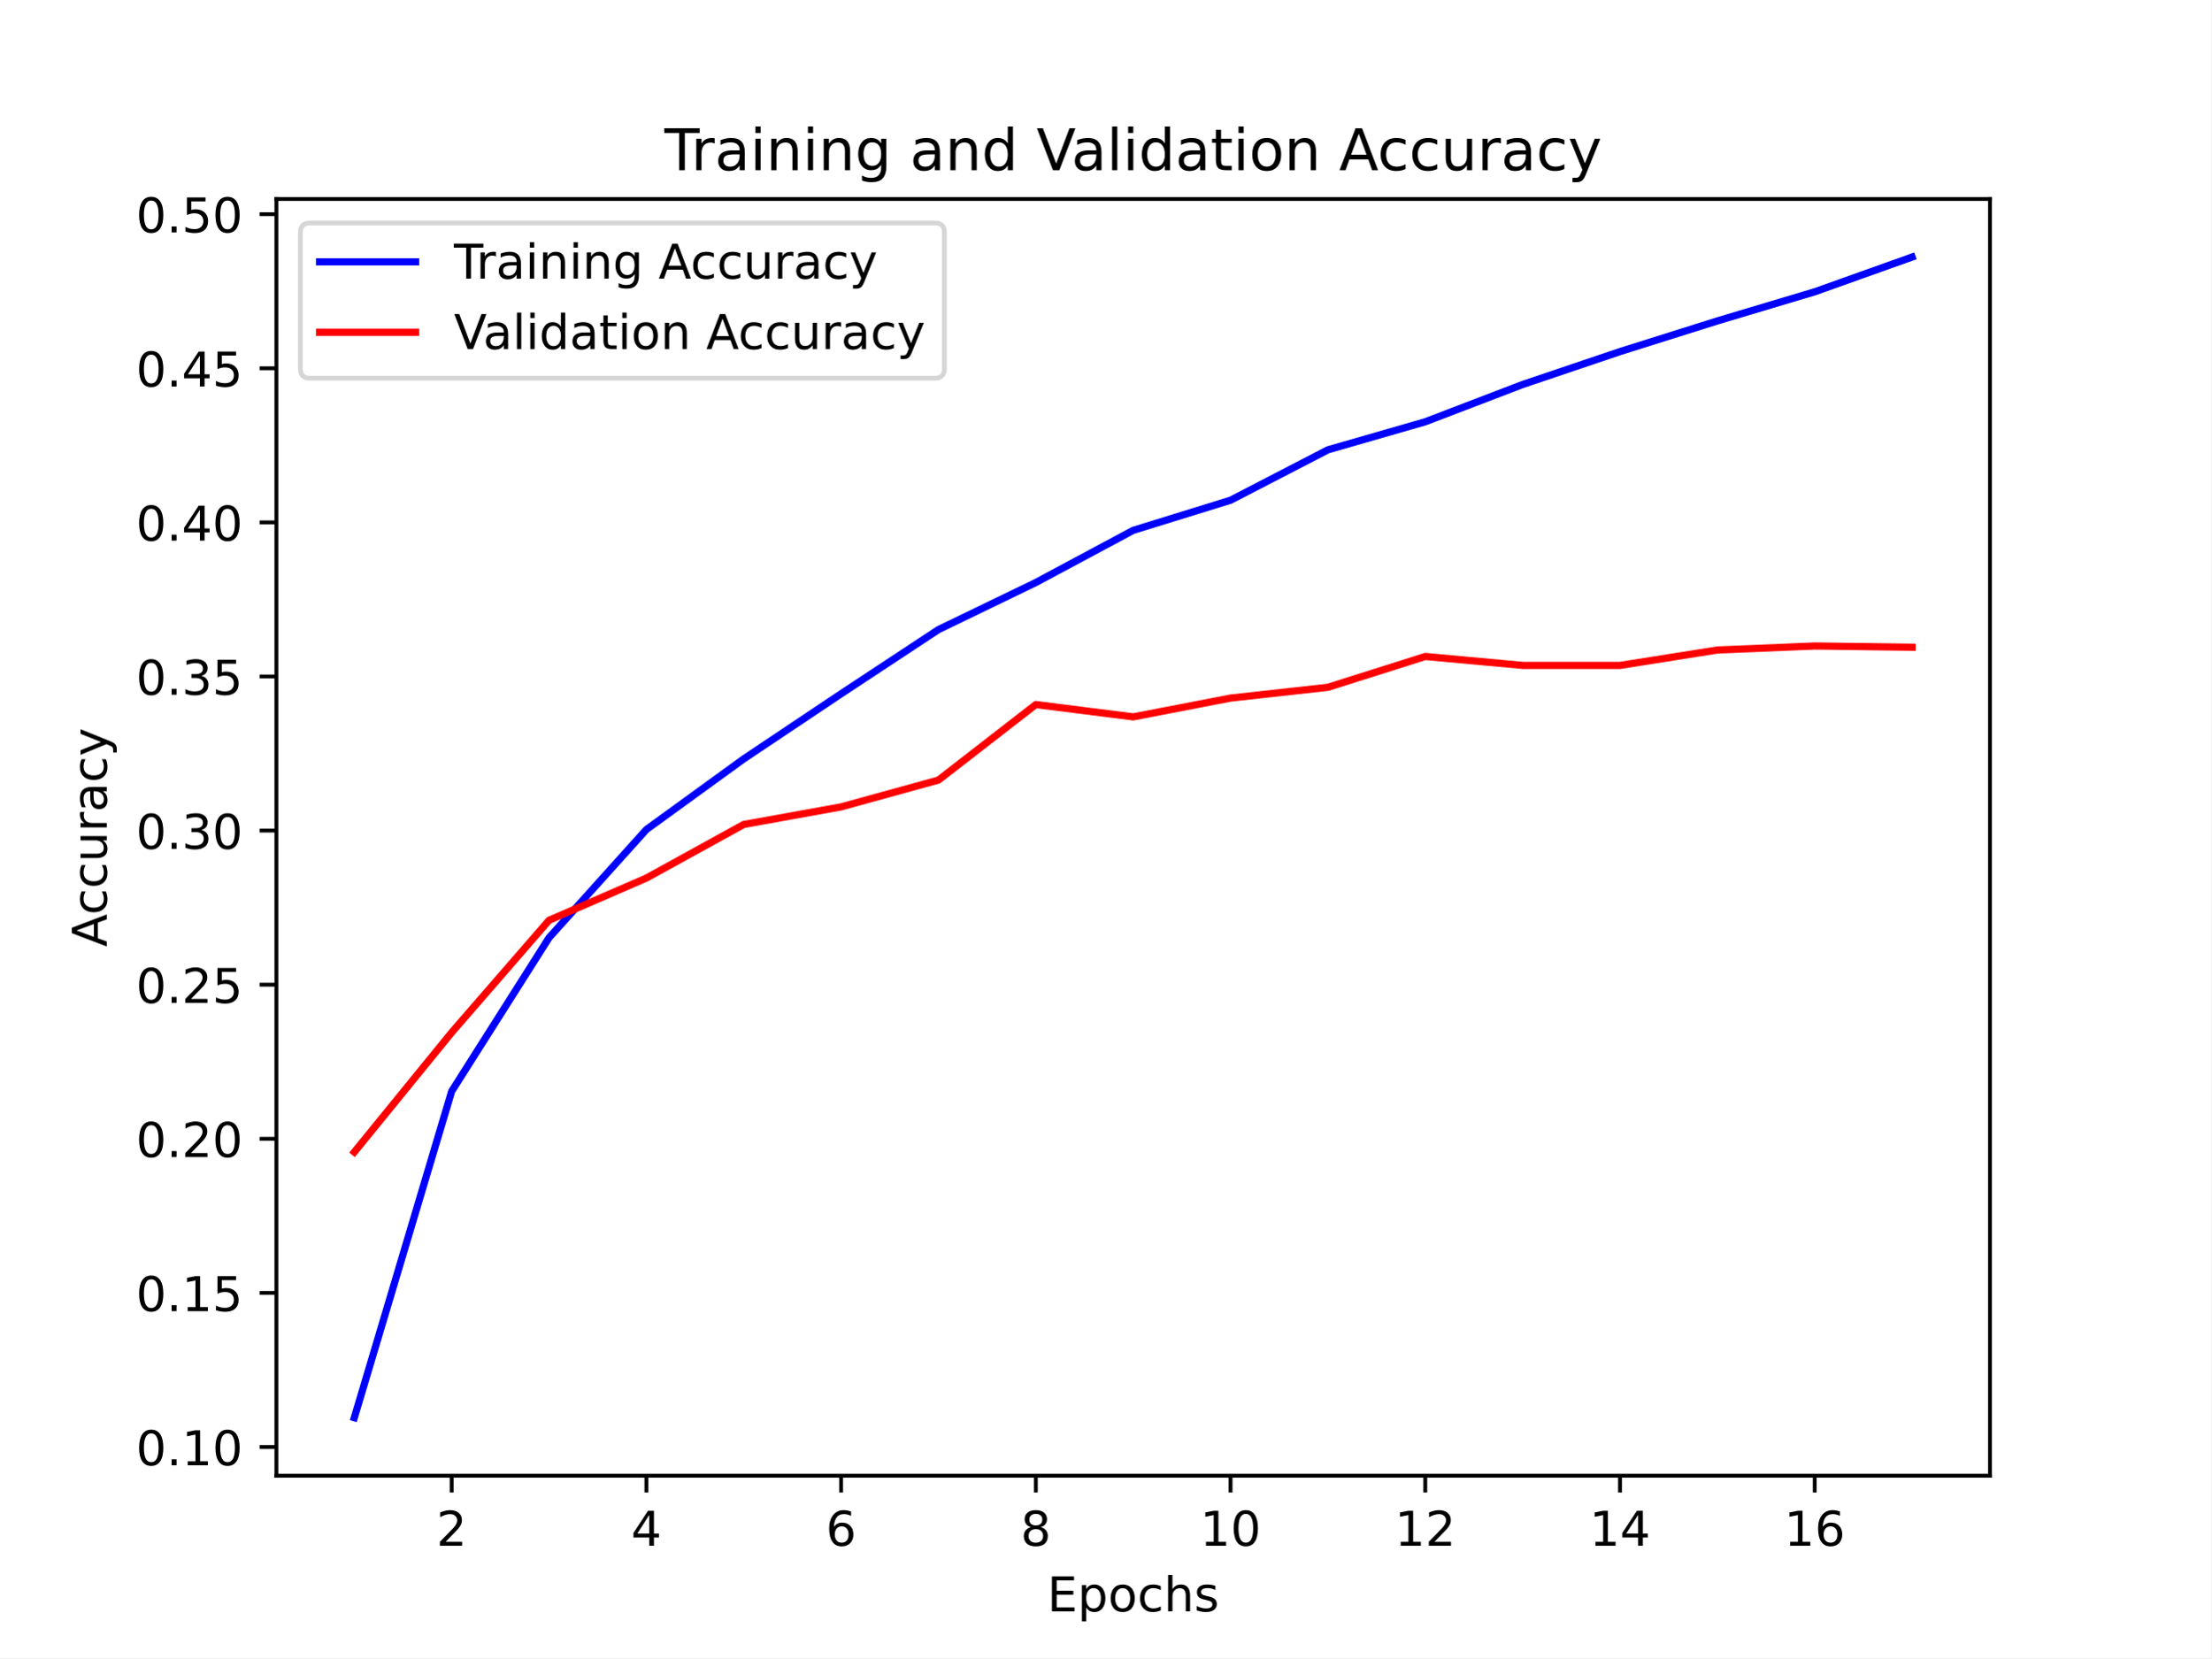
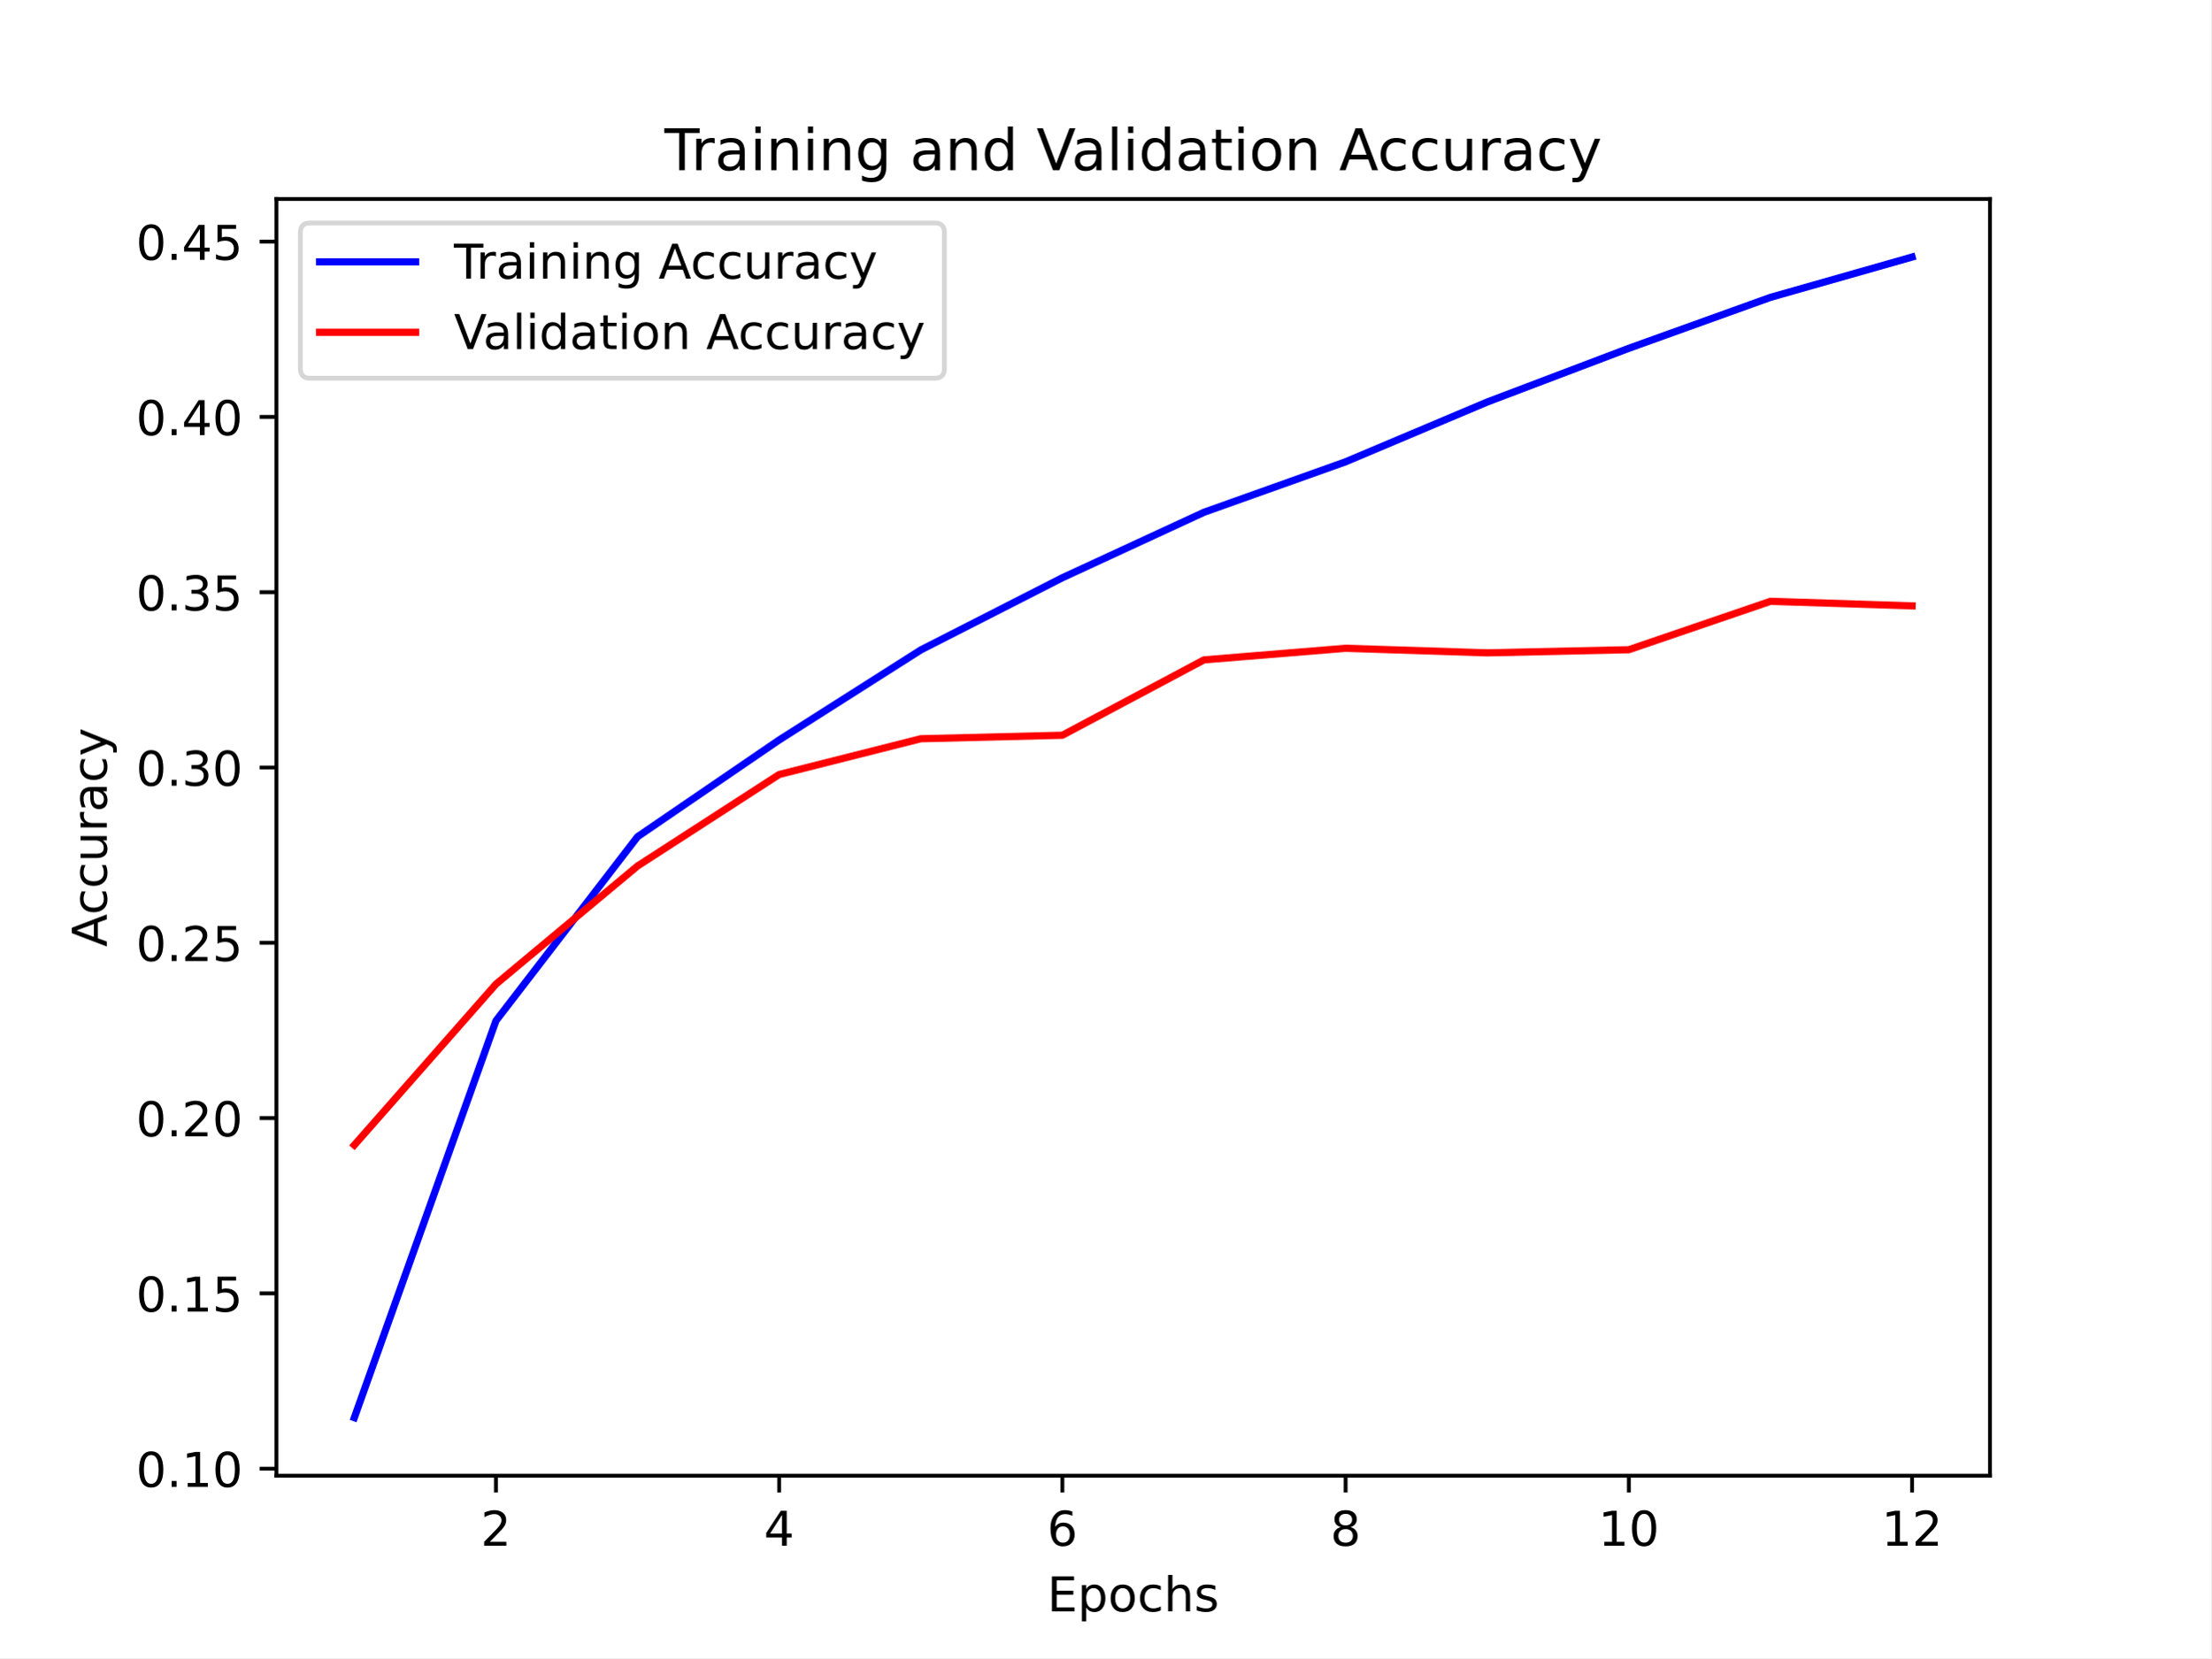
<svg xmlns="http://www.w3.org/2000/svg" xmlns:xlink="http://www.w3.org/1999/xlink" width="460.8pt" height="345.6pt" viewBox="0 0 460.8 345.6" version="1.1">
  <defs>
    <style type="text/css">*{stroke-linejoin: round; stroke-linecap: butt}</style>
  </defs>
  <g id="figure_1">
    <g id="patch_1">
      <path d="M 0 345.6  L 460.8 345.6  L 460.8 0  L 0 0  z " style="fill: #ffffff" />
    </g>
    <g id="axes_1">
      <g id="patch_2">
        <path d="M 57.6 307.584  L 414.72 307.584  L 414.72 41.472  L 57.6 41.472  z " style="fill: #ffffff" />
      </g>
      <g id="matplotlib.axis_1">
        <g id="xtick_1">
          <g id="line2d_1">
            <defs>
-               <path id="mf70def5dac" d="M 0 0  L 0 3.5  " style="stroke: #000000; stroke-width: 0.8" />
+               <path id="m47e05b6738" d="M 0 0  L 0 3.5  " style="stroke: #000000; stroke-width: 0.8" />
            </defs>
            <g>
-               <use xlink:href="#mf70def5dac" x="94.124" y="307.584" style="stroke: #000000; stroke-width: 0.8" />
+               <use xlink:href="#m47e05b6738" x="103.347" y="307.584" style="stroke: #000000; stroke-width: 0.8" />
            </g>
          </g>
          <g id="text_1">
-             <g transform="translate(90.94239 322.1824) scale(0.1 -0.1)">
+             <g transform="translate(100.1655 322.1824) scale(0.1 -0.1)">
              <defs>
                <path id="DejaVuSans-32" d="M 1228 531  L 3431 531  L 3431 0  L 469 0  L 469 531  Q 828 903 1448 1529  Q 2069 2156 2228 2338  Q 2531 2678 2651 2914  Q 2772 3150 2772 3378  Q 2772 3750 2511 3984  Q 2250 4219 1831 4219  Q 1534 4219 1204 4116  Q 875 4013 500 3803  L 500 4441  Q 881 4594 1212 4672  Q 1544 4750 1819 4750  Q 2544 4750 2975 4387  Q 3406 4025 3406 3419  Q 3406 3131 3298 2873  Q 3191 2616 2906 2266  Q 2828 2175 2409 1742  Q 1991 1309 1228 531  z " transform="scale(0.015625)" />
              </defs>
              <use xlink:href="#DejaVuSans-32" />
            </g>
          </g>
        </g>
        <g id="xtick_2">
          <g id="line2d_2">
            <g>
-               <use xlink:href="#mf70def5dac" x="134.705" y="307.584" style="stroke: #000000; stroke-width: 0.8" />
+               <use xlink:href="#m47e05b6738" x="162.375" y="307.584" style="stroke: #000000; stroke-width: 0.8" />
            </g>
          </g>
          <g id="text_2">
-             <g transform="translate(131.5242 322.1824) scale(0.1 -0.1)">
+             <g transform="translate(159.1936 322.1824) scale(0.1 -0.1)">
              <defs>
                <path id="DejaVuSans-34" d="M 2419 4116  L 825 1625  L 2419 1625  L 2419 4116  z M 2253 4666  L 3047 4666  L 3047 1625  L 3713 1625  L 3713 1100  L 3047 1100  L 3047 0  L 2419 0  L 2419 1100  L 313 1100  L 313 1709  L 2253 4666  z " transform="scale(0.015625)" />
              </defs>
              <use xlink:href="#DejaVuSans-34" />
            </g>
          </g>
        </g>
        <g id="xtick_3">
          <g id="line2d_3">
            <g>
-               <use xlink:href="#mf70def5dac" x="175.287" y="307.584" style="stroke: #000000; stroke-width: 0.8" />
+               <use xlink:href="#m47e05b6738" x="221.403" y="307.584" style="stroke: #000000; stroke-width: 0.8" />
            </g>
          </g>
          <g id="text_3">
-             <g transform="translate(172.106 322.1824) scale(0.1 -0.1)">
+             <g transform="translate(218.2217 322.1824) scale(0.1 -0.1)">
              <defs>
                <path id="DejaVuSans-36" d="M 2113 2584  Q 1688 2584 1439 2293  Q 1191 2003 1191 1497  Q 1191 994 1439 701  Q 1688 409 2113 409  Q 2538 409 2786 701  Q 3034 994 3034 1497  Q 3034 2003 2786 2293  Q 2538 2584 2113 2584  z M 3366 4563  L 3366 3988  Q 3128 4100 2886 4159  Q 2644 4219 2406 4219  Q 1781 4219 1451 3797  Q 1122 3375 1075 2522  Q 1259 2794 1537 2939  Q 1816 3084 2150 3084  Q 2853 3084 3261 2657  Q 3669 2231 3669 1497  Q 3669 778 3244 343  Q 2819 -91 2113 -91  Q 1303 -91 875 529  Q 447 1150 447 2328  Q 447 3434 972 4092  Q 1497 4750 2381 4750  Q 2619 4750 2861 4703  Q 3103 4656 3366 4563  z " transform="scale(0.015625)" />
              </defs>
              <use xlink:href="#DejaVuSans-36" />
            </g>
          </g>
        </g>
        <g id="xtick_4">
          <g id="line2d_4">
            <g>
-               <use xlink:href="#mf70def5dac" x="215.869" y="307.584" style="stroke: #000000; stroke-width: 0.8" />
+               <use xlink:href="#m47e05b6738" x="280.431" y="307.584" style="stroke: #000000; stroke-width: 0.8" />
            </g>
          </g>
          <g id="text_4">
-             <g transform="translate(212.6878 322.1824) scale(0.1 -0.1)">
+             <g transform="translate(277.2498 322.1824) scale(0.1 -0.1)">
              <defs>
                <path id="DejaVuSans-38" d="M 2034 2216  Q 1584 2216 1326 1975  Q 1069 1734 1069 1313  Q 1069 891 1326 650  Q 1584 409 2034 409  Q 2484 409 2743 651  Q 3003 894 3003 1313  Q 3003 1734 2745 1975  Q 2488 2216 2034 2216  z M 1403 2484  Q 997 2584 770 2862  Q 544 3141 544 3541  Q 544 4100 942 4425  Q 1341 4750 2034 4750  Q 2731 4750 3128 4425  Q 3525 4100 3525 3541  Q 3525 3141 3298 2862  Q 3072 2584 2669 2484  Q 3125 2378 3379 2068  Q 3634 1759 3634 1313  Q 3634 634 3220 271  Q 2806 -91 2034 -91  Q 1263 -91 848 271  Q 434 634 434 1313  Q 434 1759 690 2068  Q 947 2378 1403 2484  z M 1172 3481  Q 1172 3119 1398 2916  Q 1625 2713 2034 2713  Q 2441 2713 2670 2916  Q 2900 3119 2900 3481  Q 2900 3844 2670 4047  Q 2441 4250 2034 4250  Q 1625 4250 1398 4047  Q 1172 3844 1172 3481  z " transform="scale(0.015625)" />
              </defs>
              <use xlink:href="#DejaVuSans-38" />
            </g>
          </g>
        </g>
        <g id="xtick_5">
          <g id="line2d_5">
            <g>
-               <use xlink:href="#mf70def5dac" x="256.451" y="307.584" style="stroke: #000000; stroke-width: 0.8" />
+               <use xlink:href="#m47e05b6738" x="339.459" y="307.584" style="stroke: #000000; stroke-width: 0.8" />
            </g>
          </g>
          <g id="text_5">
-             <g transform="translate(250.0884 322.1824) scale(0.1 -0.1)">
+             <g transform="translate(333.0967 322.1824) scale(0.1 -0.1)">
              <defs>
                <path id="DejaVuSans-31" d="M 794 531  L 1825 531  L 1825 4091  L 703 3866  L 703 4441  L 1819 4666  L 2450 4666  L 2450 531  L 3481 531  L 3481 0  L 794 0  L 794 531  z " transform="scale(0.015625)" />
                <path id="DejaVuSans-30" d="M 2034 4250  Q 1547 4250 1301 3770  Q 1056 3291 1056 2328  Q 1056 1369 1301 889  Q 1547 409 2034 409  Q 2525 409 2770 889  Q 3016 1369 3016 2328  Q 3016 3291 2770 3770  Q 2525 4250 2034 4250  z M 2034 4750  Q 2819 4750 3233 4129  Q 3647 3509 3647 2328  Q 3647 1150 3233 529  Q 2819 -91 2034 -91  Q 1250 -91 836 529  Q 422 1150 422 2328  Q 422 3509 836 4129  Q 1250 4750 2034 4750  z " transform="scale(0.015625)" />
              </defs>
              <use xlink:href="#DejaVuSans-31" />
              <use xlink:href="#DejaVuSans-30" x="63.623" />
            </g>
          </g>
        </g>
        <g id="xtick_6">
          <g id="line2d_6">
            <g>
-               <use xlink:href="#mf70def5dac" x="297.033" y="307.584" style="stroke: #000000; stroke-width: 0.8" />
+               <use xlink:href="#m47e05b6738" x="398.487" y="307.584" style="stroke: #000000; stroke-width: 0.8" />
            </g>
          </g>
          <g id="text_6">
-             <g transform="translate(290.6702 322.1824) scale(0.1 -0.1)">
+             <g transform="translate(392.1248 322.1824) scale(0.1 -0.1)">
              <use xlink:href="#DejaVuSans-31" />
              <use xlink:href="#DejaVuSans-32" x="63.623" />
            </g>
          </g>
        </g>
-         <g id="xtick_7">
-           <g id="line2d_7">
-             <g>
-               <use xlink:href="#mf70def5dac" x="337.615" y="307.584" style="stroke: #000000; stroke-width: 0.8" />
-             </g>
-           </g>
-           <g id="text_7">
-             <g transform="translate(331.252 322.1824) scale(0.1 -0.1)">
-               <use xlink:href="#DejaVuSans-31" />
-               <use xlink:href="#DejaVuSans-34" x="63.623" />
-             </g>
-           </g>
-         </g>
-         <g id="xtick_8">
-           <g id="line2d_8">
-             <g>
-               <use xlink:href="#mf70def5dac" x="378.196" y="307.584" style="stroke: #000000; stroke-width: 0.8" />
-             </g>
-           </g>
-           <g id="text_8">
-             <g transform="translate(371.8339 322.1824) scale(0.1 -0.1)">
-               <use xlink:href="#DejaVuSans-31" />
-               <use xlink:href="#DejaVuSans-36" x="63.623" />
-             </g>
-           </g>
-         </g>
-         <g id="text_9">
+         <g id="text_7">
          <g transform="translate(218.2444 335.8606) scale(0.1 -0.1)">
            <defs>
              <path id="DejaVuSans-45" d="M 628 4666  L 3578 4666  L 3578 4134  L 1259 4134  L 1259 2753  L 3481 2753  L 3481 2222  L 1259 2222  L 1259 531  L 3634 531  L 3634 0  L 628 0  L 628 4666  z " transform="scale(0.015625)" />
              <path id="DejaVuSans-70" d="M 1159 525  L 1159 -1331  L 581 -1331  L 581 3500  L 1159 3500  L 1159 2969  Q 1341 3281 1617 3432  Q 1894 3584 2278 3584  Q 2916 3584 3314 3078  Q 3713 2572 3713 1747  Q 3713 922 3314 415  Q 2916 -91 2278 -91  Q 1894 -91 1617 61  Q 1341 213 1159 525  z M 3116 1747  Q 3116 2381 2855 2742  Q 2594 3103 2138 3103  Q 1681 3103 1420 2742  Q 1159 2381 1159 1747  Q 1159 1113 1420 752  Q 1681 391 2138 391  Q 2594 391 2855 752  Q 3116 1113 3116 1747  z " transform="scale(0.015625)" />
              <path id="DejaVuSans-6f" d="M 1959 3097  Q 1497 3097 1228 2736  Q 959 2375 959 1747  Q 959 1119 1226 758  Q 1494 397 1959 397  Q 2419 397 2687 759  Q 2956 1122 2956 1747  Q 2956 2369 2687 2733  Q 2419 3097 1959 3097  z M 1959 3584  Q 2709 3584 3137 3096  Q 3566 2609 3566 1747  Q 3566 888 3137 398  Q 2709 -91 1959 -91  Q 1206 -91 779 398  Q 353 888 353 1747  Q 353 2609 779 3096  Q 1206 3584 1959 3584  z " transform="scale(0.015625)" />
              <path id="DejaVuSans-63" d="M 3122 3366  L 3122 2828  Q 2878 2963 2633 3030  Q 2388 3097 2138 3097  Q 1578 3097 1268 2742  Q 959 2388 959 1747  Q 959 1106 1268 751  Q 1578 397 2138 397  Q 2388 397 2633 464  Q 2878 531 3122 666  L 3122 134  Q 2881 22 2623 -34  Q 2366 -91 2075 -91  Q 1284 -91 818 406  Q 353 903 353 1747  Q 353 2603 823 3093  Q 1294 3584 2113 3584  Q 2378 3584 2631 3529  Q 2884 3475 3122 3366  z " transform="scale(0.015625)" />
              <path id="DejaVuSans-68" d="M 3513 2113  L 3513 0  L 2938 0  L 2938 2094  Q 2938 2591 2744 2837  Q 2550 3084 2163 3084  Q 1697 3084 1428 2787  Q 1159 2491 1159 1978  L 1159 0  L 581 0  L 581 4863  L 1159 4863  L 1159 2956  Q 1366 3272 1645 3428  Q 1925 3584 2291 3584  Q 2894 3584 3203 3211  Q 3513 2838 3513 2113  z " transform="scale(0.015625)" />
              <path id="DejaVuSans-73" d="M 2834 3397  L 2834 2853  Q 2591 2978 2328 3040  Q 2066 3103 1784 3103  Q 1356 3103 1142 2972  Q 928 2841 928 2578  Q 928 2378 1081 2264  Q 1234 2150 1697 2047  L 1894 2003  Q 2506 1872 2764 1633  Q 3022 1394 3022 966  Q 3022 478 2636 193  Q 2250 -91 1575 -91  Q 1294 -91 989 -36  Q 684 19 347 128  L 347 722  Q 666 556 975 473  Q 1284 391 1588 391  Q 1994 391 2212 530  Q 2431 669 2431 922  Q 2431 1156 2273 1281  Q 2116 1406 1581 1522  L 1381 1569  Q 847 1681 609 1914  Q 372 2147 372 2553  Q 372 3047 722 3315  Q 1072 3584 1716 3584  Q 2034 3584 2315 3537  Q 2597 3491 2834 3397  z " transform="scale(0.015625)" />
            </defs>
            <use xlink:href="#DejaVuSans-45" />
            <use xlink:href="#DejaVuSans-70" x="63.184" />
            <use xlink:href="#DejaVuSans-6f" x="126.66" />
            <use xlink:href="#DejaVuSans-63" x="187.842" />
            <use xlink:href="#DejaVuSans-68" x="242.822" />
            <use xlink:href="#DejaVuSans-73" x="306.201" />
          </g>
        </g>
      </g>
      <g id="matplotlib.axis_2">
        <g id="ytick_1">
-           <g id="line2d_9">
+           <g id="line2d_7">
            <defs>
-               <path id="m294fec8824" d="M 0 0  L -3.5 0  " style="stroke: #000000; stroke-width: 0.8" />
+               <path id="m55c0de253b" d="M 0 0  L -3.5 0  " style="stroke: #000000; stroke-width: 0.8" />
            </defs>
            <g>
-               <use xlink:href="#m294fec8824" x="57.6" y="301.607" style="stroke: #000000; stroke-width: 0.8" />
-             </g>
-           </g>
-           <g id="text_10">
-             <g transform="translate(28.33438 305.4063) scale(0.1 -0.1)">
+               <use xlink:href="#m55c0de253b" x="57.6" y="306.121" style="stroke: #000000; stroke-width: 0.8" />
+             </g>
+           </g>
+           <g id="text_8">
+             <g transform="translate(28.33438 309.9199) scale(0.1 -0.1)">
              <defs>
                <path id="DejaVuSans-2e" d="M 684 794  L 1344 794  L 1344 0  L 684 0  L 684 794  z " transform="scale(0.015625)" />
              </defs>
              <use xlink:href="#DejaVuSans-30" />
              <use xlink:href="#DejaVuSans-2e" x="63.623" />
              <use xlink:href="#DejaVuSans-31" x="95.41" />
              <use xlink:href="#DejaVuSans-30" x="159.033" />
            </g>
          </g>
        </g>
        <g id="ytick_2">
-           <g id="line2d_10">
-             <g>
-               <use xlink:href="#m294fec8824" x="57.6" y="269.486" style="stroke: #000000; stroke-width: 0.8" />
-             </g>
-           </g>
-           <g id="text_11">
-             <g transform="translate(28.33438 273.2852) scale(0.1 -0.1)">
+           <g id="line2d_8">
+             <g>
+               <use xlink:href="#m55c0de253b" x="57.6" y="269.582" style="stroke: #000000; stroke-width: 0.8" />
+             </g>
+           </g>
+           <g id="text_9">
+             <g transform="translate(28.33438 273.3816) scale(0.1 -0.1)">
              <defs>
                <path id="DejaVuSans-35" d="M 691 4666  L 3169 4666  L 3169 4134  L 1269 4134  L 1269 2991  Q 1406 3038 1543 3061  Q 1681 3084 1819 3084  Q 2600 3084 3056 2656  Q 3513 2228 3513 1497  Q 3513 744 3044 326  Q 2575 -91 1722 -91  Q 1428 -91 1123 -41  Q 819 9 494 109  L 494 744  Q 775 591 1075 516  Q 1375 441 1709 441  Q 2250 441 2565 725  Q 2881 1009 2881 1497  Q 2881 1984 2565 2268  Q 2250 2553 1709 2553  Q 1456 2553 1204 2497  Q 953 2441 691 2322  L 691 4666  z " transform="scale(0.015625)" />
              </defs>
              <use xlink:href="#DejaVuSans-30" />
              <use xlink:href="#DejaVuSans-2e" x="63.623" />
              <use xlink:href="#DejaVuSans-31" x="95.41" />
              <use xlink:href="#DejaVuSans-35" x="159.033" />
            </g>
          </g>
        </g>
        <g id="ytick_3">
-           <g id="line2d_11">
-             <g>
-               <use xlink:href="#m294fec8824" x="57.6" y="237.365" style="stroke: #000000; stroke-width: 0.8" />
-             </g>
-           </g>
-           <g id="text_12">
-             <g transform="translate(28.33438 241.1641) scale(0.1 -0.1)">
+           <g id="line2d_9">
+             <g>
+               <use xlink:href="#m55c0de253b" x="57.6" y="233.044" style="stroke: #000000; stroke-width: 0.8" />
+             </g>
+           </g>
+           <g id="text_10">
+             <g transform="translate(28.33438 236.8433) scale(0.1 -0.1)">
              <use xlink:href="#DejaVuSans-30" />
              <use xlink:href="#DejaVuSans-2e" x="63.623" />
              <use xlink:href="#DejaVuSans-32" x="95.41" />
              <use xlink:href="#DejaVuSans-30" x="159.033" />
            </g>
          </g>
        </g>
        <g id="ytick_4">
-           <g id="line2d_12">
-             <g>
-               <use xlink:href="#m294fec8824" x="57.6" y="205.244" style="stroke: #000000; stroke-width: 0.8" />
-             </g>
-           </g>
-           <g id="text_13">
-             <g transform="translate(28.33438 209.043) scale(0.1 -0.1)">
+           <g id="line2d_10">
+             <g>
+               <use xlink:href="#m55c0de253b" x="57.6" y="196.506" style="stroke: #000000; stroke-width: 0.8" />
+             </g>
+           </g>
+           <g id="text_11">
+             <g transform="translate(28.33438 200.305) scale(0.1 -0.1)">
              <use xlink:href="#DejaVuSans-30" />
              <use xlink:href="#DejaVuSans-2e" x="63.623" />
              <use xlink:href="#DejaVuSans-32" x="95.41" />
              <use xlink:href="#DejaVuSans-35" x="159.033" />
            </g>
          </g>
        </g>
        <g id="ytick_5">
-           <g id="line2d_13">
-             <g>
-               <use xlink:href="#m294fec8824" x="57.6" y="173.123" style="stroke: #000000; stroke-width: 0.8" />
-             </g>
-           </g>
-           <g id="text_14">
-             <g transform="translate(28.33438 176.9219) scale(0.1 -0.1)">
+           <g id="line2d_11">
+             <g>
+               <use xlink:href="#m55c0de253b" x="57.6" y="159.967" style="stroke: #000000; stroke-width: 0.8" />
+             </g>
+           </g>
+           <g id="text_12">
+             <g transform="translate(28.33438 163.7667) scale(0.1 -0.1)">
              <defs>
                <path id="DejaVuSans-33" d="M 2597 2516  Q 3050 2419 3304 2112  Q 3559 1806 3559 1356  Q 3559 666 3084 287  Q 2609 -91 1734 -91  Q 1441 -91 1130 -33  Q 819 25 488 141  L 488 750  Q 750 597 1062 519  Q 1375 441 1716 441  Q 2309 441 2620 675  Q 2931 909 2931 1356  Q 2931 1769 2642 2001  Q 2353 2234 1838 2234  L 1294 2234  L 1294 2753  L 1863 2753  Q 2328 2753 2575 2939  Q 2822 3125 2822 3475  Q 2822 3834 2567 4026  Q 2313 4219 1838 4219  Q 1578 4219 1281 4162  Q 984 4106 628 3988  L 628 4550  Q 988 4650 1302 4700  Q 1616 4750 1894 4750  Q 2613 4750 3031 4423  Q 3450 4097 3450 3541  Q 3450 3153 3228 2886  Q 3006 2619 2597 2516  z " transform="scale(0.015625)" />
              </defs>
              <use xlink:href="#DejaVuSans-30" />
              <use xlink:href="#DejaVuSans-2e" x="63.623" />
              <use xlink:href="#DejaVuSans-33" x="95.41" />
              <use xlink:href="#DejaVuSans-30" x="159.033" />
            </g>
          </g>
        </g>
        <g id="ytick_6">
-           <g id="line2d_14">
-             <g>
-               <use xlink:href="#m294fec8824" x="57.6" y="141.002" style="stroke: #000000; stroke-width: 0.8" />
-             </g>
-           </g>
-           <g id="text_15">
-             <g transform="translate(28.33438 144.8008) scale(0.1 -0.1)">
+           <g id="line2d_12">
+             <g>
+               <use xlink:href="#m55c0de253b" x="57.6" y="123.429" style="stroke: #000000; stroke-width: 0.8" />
+             </g>
+           </g>
+           <g id="text_13">
+             <g transform="translate(28.33438 127.2284) scale(0.1 -0.1)">
              <use xlink:href="#DejaVuSans-30" />
              <use xlink:href="#DejaVuSans-2e" x="63.623" />
              <use xlink:href="#DejaVuSans-33" x="95.41" />
              <use xlink:href="#DejaVuSans-35" x="159.033" />
            </g>
          </g>
        </g>
        <g id="ytick_7">
-           <g id="line2d_15">
-             <g>
-               <use xlink:href="#m294fec8824" x="57.6" y="108.881" style="stroke: #000000; stroke-width: 0.8" />
-             </g>
-           </g>
-           <g id="text_16">
-             <g transform="translate(28.33438 112.6797) scale(0.1 -0.1)">
+           <g id="line2d_13">
+             <g>
+               <use xlink:href="#m55c0de253b" x="57.6" y="86.891" style="stroke: #000000; stroke-width: 0.8" />
+             </g>
+           </g>
+           <g id="text_14">
+             <g transform="translate(28.33438 90.69014) scale(0.1 -0.1)">
              <use xlink:href="#DejaVuSans-30" />
              <use xlink:href="#DejaVuSans-2e" x="63.623" />
              <use xlink:href="#DejaVuSans-34" x="95.41" />
              <use xlink:href="#DejaVuSans-30" x="159.033" />
            </g>
          </g>
        </g>
        <g id="ytick_8">
-           <g id="line2d_16">
-             <g>
-               <use xlink:href="#m294fec8824" x="57.6" y="76.759" style="stroke: #000000; stroke-width: 0.8" />
-             </g>
-           </g>
-           <g id="text_17">
-             <g transform="translate(28.33438 80.55864) scale(0.1 -0.1)">
+           <g id="line2d_14">
+             <g>
+               <use xlink:href="#m55c0de253b" x="57.6" y="50.353" style="stroke: #000000; stroke-width: 0.8" />
+             </g>
+           </g>
+           <g id="text_15">
+             <g transform="translate(28.33438 54.15185) scale(0.1 -0.1)">
              <use xlink:href="#DejaVuSans-30" />
              <use xlink:href="#DejaVuSans-2e" x="63.623" />
              <use xlink:href="#DejaVuSans-34" x="95.41" />
              <use xlink:href="#DejaVuSans-35" x="159.033" />
            </g>
          </g>
        </g>
-         <g id="ytick_9">
-           <g id="line2d_17">
-             <g>
-               <use xlink:href="#m294fec8824" x="57.6" y="44.638" style="stroke: #000000; stroke-width: 0.8" />
-             </g>
-           </g>
-           <g id="text_18">
-             <g transform="translate(28.33438 48.43755) scale(0.1 -0.1)">
-               <use xlink:href="#DejaVuSans-30" />
-               <use xlink:href="#DejaVuSans-2e" x="63.623" />
-               <use xlink:href="#DejaVuSans-35" x="95.41" />
-               <use xlink:href="#DejaVuSans-30" x="159.033" />
-             </g>
-           </g>
-         </g>
-         <g id="text_19">
+         <g id="text_16">
          <g transform="translate(22.25469 197.3561) rotate(-90) scale(0.1 -0.1)">
            <defs>
              <path id="DejaVuSans-41" d="M 2188 4044  L 1331 1722  L 3047 1722  L 2188 4044  z M 1831 4666  L 2547 4666  L 4325 0  L 3669 0  L 3244 1197  L 1141 1197  L 716 0  L 50 0  L 1831 4666  z " transform="scale(0.015625)" />
              <path id="DejaVuSans-75" d="M 544 1381  L 544 3500  L 1119 3500  L 1119 1403  Q 1119 906 1312 657  Q 1506 409 1894 409  Q 2359 409 2629 706  Q 2900 1003 2900 1516  L 2900 3500  L 3475 3500  L 3475 0  L 2900 0  L 2900 538  Q 2691 219 2414 64  Q 2138 -91 1772 -91  Q 1169 -91 856 284  Q 544 659 544 1381  z M 1991 3584  L 1991 3584  z " transform="scale(0.015625)" />
              <path id="DejaVuSans-72" d="M 2631 2963  Q 2534 3019 2420 3045  Q 2306 3072 2169 3072  Q 1681 3072 1420 2755  Q 1159 2438 1159 1844  L 1159 0  L 581 0  L 581 3500  L 1159 3500  L 1159 2956  Q 1341 3275 1631 3429  Q 1922 3584 2338 3584  Q 2397 3584 2469 3576  Q 2541 3569 2628 3553  L 2631 2963  z " transform="scale(0.015625)" />
              <path id="DejaVuSans-61" d="M 2194 1759  Q 1497 1759 1228 1600  Q 959 1441 959 1056  Q 959 750 1161 570  Q 1363 391 1709 391  Q 2188 391 2477 730  Q 2766 1069 2766 1631  L 2766 1759  L 2194 1759  z M 3341 1997  L 3341 0  L 2766 0  L 2766 531  Q 2569 213 2275 61  Q 1981 -91 1556 -91  Q 1019 -91 701 211  Q 384 513 384 1019  Q 384 1609 779 1909  Q 1175 2209 1959 2209  L 2766 2209  L 2766 2266  Q 2766 2663 2505 2880  Q 2244 3097 1772 3097  Q 1472 3097 1187 3025  Q 903 2953 641 2809  L 641 3341  Q 956 3463 1253 3523  Q 1550 3584 1831 3584  Q 2591 3584 2966 3190  Q 3341 2797 3341 1997  z " transform="scale(0.015625)" />
              <path id="DejaVuSans-79" d="M 2059 -325  Q 1816 -950 1584 -1140  Q 1353 -1331 966 -1331  L 506 -1331  L 506 -850  L 844 -850  Q 1081 -850 1212 -737  Q 1344 -625 1503 -206  L 1606 56  L 191 3500  L 800 3500  L 1894 763  L 2988 3500  L 3597 3500  L 2059 -325  z " transform="scale(0.015625)" />
            </defs>
            <use xlink:href="#DejaVuSans-41" />
            <use xlink:href="#DejaVuSans-63" x="66.658" />
            <use xlink:href="#DejaVuSans-63" x="121.639" />
            <use xlink:href="#DejaVuSans-75" x="176.619" />
            <use xlink:href="#DejaVuSans-72" x="239.998" />
            <use xlink:href="#DejaVuSans-61" x="281.111" />
            <use xlink:href="#DejaVuSans-63" x="342.391" />
            <use xlink:href="#DejaVuSans-79" x="397.371" />
          </g>
        </g>
      </g>
-       <g id="line2d_18">
-         <path d="M 73.833 295.488  L 94.124 227.456  L 114.415 195.447  L 134.705 172.898  L 154.996 158.17  L 175.287 144.599  L 195.578 131.221  L 215.869 121.408  L 236.16 110.535  L 256.451 104.255  L 276.742 93.751  L 297.033 87.905  L 317.324 80.132  L 337.615 73.274  L 357.905 66.882  L 378.196 60.811  L 398.487 53.568  " clip-path="url(#p1ed5963ae0)" style="fill: none; stroke: #0000ff; stroke-width: 1.5; stroke-linecap: square" />
-       </g>
-       <g id="line2d_19">
-         <path d="M 73.833 240.127  L 94.124 215.201  L 114.415 191.817  L 134.705 183.016  L 154.996 171.838  L 175.287 168.176  L 195.578 162.587  L 215.869 146.848  L 236.16 149.417  L 256.451 145.499  L 276.742 143.25  L 297.033 136.826  L 317.324 138.689  L 337.615 138.689  L 357.905 135.477  L 378.196 134.642  L 398.487 134.899  " clip-path="url(#p1ed5963ae0)" style="fill: none; stroke: #ff0000; stroke-width: 1.5; stroke-linecap: square" />
+       <g id="line2d_15">
+         <path d="M 73.833 295.488  L 103.347 212.765  L 132.861 174.4  L 162.375 154.231  L 191.889 135.469  L 221.403 120.415  L 250.917 106.768  L 280.431 96.245  L 309.945 83.785  L 339.459 72.586  L 368.973 61.972  L 398.487 53.568  " clip-path="url(#p1bf671946a)" style="fill: none; stroke: #0000ff; stroke-width: 1.5; stroke-linecap: square" />
+       </g>
+       <g id="line2d_16">
+         <path d="M 73.833 238.671  L 103.347 205.129  L 132.861 180.502  L 162.375 161.429  L 191.889 153.975  L 221.403 153.244  L 250.917 137.533  L 280.431 135.121  L 309.945 136.071  L 339.459 135.414  L 368.973 125.329  L 398.487 126.279  " clip-path="url(#p1bf671946a)" style="fill: none; stroke: #ff0000; stroke-width: 1.5; stroke-linecap: square" />
      </g>
      <g id="patch_3">
        <path d="M 57.6 307.584  L 57.6 41.472  " style="fill: none; stroke: #000000; stroke-width: 0.8; stroke-linejoin: miter; stroke-linecap: square" />
      </g>
      <g id="patch_4">
        <path d="M 414.72 307.584  L 414.72 41.472  " style="fill: none; stroke: #000000; stroke-width: 0.8; stroke-linejoin: miter; stroke-linecap: square" />
      </g>
      <g id="patch_5">
        <path d="M 57.6 307.584  L 414.72 307.584  " style="fill: none; stroke: #000000; stroke-width: 0.8; stroke-linejoin: miter; stroke-linecap: square" />
      </g>
      <g id="patch_6">
        <path d="M 57.6 41.472  L 414.72 41.472  " style="fill: none; stroke: #000000; stroke-width: 0.8; stroke-linejoin: miter; stroke-linecap: square" />
      </g>
-       <g id="text_20">
+       <g id="text_17">
        <g transform="translate(138.4575 35.472) scale(0.12 -0.12)">
          <defs>
            <path id="DejaVuSans-54" d="M -19 4666  L 3928 4666  L 3928 4134  L 2272 4134  L 2272 0  L 1638 0  L 1638 4134  L -19 4134  L -19 4666  z " transform="scale(0.015625)" />
            <path id="DejaVuSans-69" d="M 603 3500  L 1178 3500  L 1178 0  L 603 0  L 603 3500  z M 603 4863  L 1178 4863  L 1178 4134  L 603 4134  L 603 4863  z " transform="scale(0.015625)" />
            <path id="DejaVuSans-6e" d="M 3513 2113  L 3513 0  L 2938 0  L 2938 2094  Q 2938 2591 2744 2837  Q 2550 3084 2163 3084  Q 1697 3084 1428 2787  Q 1159 2491 1159 1978  L 1159 0  L 581 0  L 581 3500  L 1159 3500  L 1159 2956  Q 1366 3272 1645 3428  Q 1925 3584 2291 3584  Q 2894 3584 3203 3211  Q 3513 2838 3513 2113  z " transform="scale(0.015625)" />
            <path id="DejaVuSans-67" d="M 2906 1791  Q 2906 2416 2648 2759  Q 2391 3103 1925 3103  Q 1463 3103 1205 2759  Q 947 2416 947 1791  Q 947 1169 1205 825  Q 1463 481 1925 481  Q 2391 481 2648 825  Q 2906 1169 2906 1791  z M 3481 434  Q 3481 -459 3084 -895  Q 2688 -1331 1869 -1331  Q 1566 -1331 1297 -1286  Q 1028 -1241 775 -1147  L 775 -588  Q 1028 -725 1275 -790  Q 1522 -856 1778 -856  Q 2344 -856 2625 -561  Q 2906 -266 2906 331  L 2906 616  Q 2728 306 2450 153  Q 2172 0 1784 0  Q 1141 0 747 490  Q 353 981 353 1791  Q 353 2603 747 3093  Q 1141 3584 1784 3584  Q 2172 3584 2450 3431  Q 2728 3278 2906 2969  L 2906 3500  L 3481 3500  L 3481 434  z " transform="scale(0.015625)" />
            <path id="DejaVuSans-20" transform="scale(0.015625)" />
            <path id="DejaVuSans-64" d="M 2906 2969  L 2906 4863  L 3481 4863  L 3481 0  L 2906 0  L 2906 525  Q 2725 213 2448 61  Q 2172 -91 1784 -91  Q 1150 -91 751 415  Q 353 922 353 1747  Q 353 2572 751 3078  Q 1150 3584 1784 3584  Q 2172 3584 2448 3432  Q 2725 3281 2906 2969  z M 947 1747  Q 947 1113 1208 752  Q 1469 391 1925 391  Q 2381 391 2643 752  Q 2906 1113 2906 1747  Q 2906 2381 2643 2742  Q 2381 3103 1925 3103  Q 1469 3103 1208 2742  Q 947 2381 947 1747  z " transform="scale(0.015625)" />
            <path id="DejaVuSans-56" d="M 1831 0  L 50 4666  L 709 4666  L 2188 738  L 3669 4666  L 4325 4666  L 2547 0  L 1831 0  z " transform="scale(0.015625)" />
            <path id="DejaVuSans-6c" d="M 603 4863  L 1178 4863  L 1178 0  L 603 0  L 603 4863  z " transform="scale(0.015625)" />
            <path id="DejaVuSans-74" d="M 1172 4494  L 1172 3500  L 2356 3500  L 2356 3053  L 1172 3053  L 1172 1153  Q 1172 725 1289 603  Q 1406 481 1766 481  L 2356 481  L 2356 0  L 1766 0  Q 1100 0 847 248  Q 594 497 594 1153  L 594 3053  L 172 3053  L 172 3500  L 594 3500  L 594 4494  L 1172 4494  z " transform="scale(0.015625)" />
          </defs>
          <use xlink:href="#DejaVuSans-54" />
          <use xlink:href="#DejaVuSans-72" x="46.334" />
          <use xlink:href="#DejaVuSans-61" x="87.447" />
          <use xlink:href="#DejaVuSans-69" x="148.727" />
          <use xlink:href="#DejaVuSans-6e" x="176.51" />
          <use xlink:href="#DejaVuSans-69" x="239.889" />
          <use xlink:href="#DejaVuSans-6e" x="267.672" />
          <use xlink:href="#DejaVuSans-67" x="331.051" />
          <use xlink:href="#DejaVuSans-20" x="394.527" />
          <use xlink:href="#DejaVuSans-61" x="426.314" />
          <use xlink:href="#DejaVuSans-6e" x="487.594" />
          <use xlink:href="#DejaVuSans-64" x="550.973" />
          <use xlink:href="#DejaVuSans-20" x="614.449" />
          <use xlink:href="#DejaVuSans-56" x="646.236" />
          <use xlink:href="#DejaVuSans-61" x="706.895" />
          <use xlink:href="#DejaVuSans-6c" x="768.174" />
          <use xlink:href="#DejaVuSans-69" x="795.957" />
          <use xlink:href="#DejaVuSans-64" x="823.74" />
          <use xlink:href="#DejaVuSans-61" x="887.217" />
          <use xlink:href="#DejaVuSans-74" x="948.496" />
          <use xlink:href="#DejaVuSans-69" x="987.705" />
          <use xlink:href="#DejaVuSans-6f" x="1015.488" />
          <use xlink:href="#DejaVuSans-6e" x="1076.67" />
          <use xlink:href="#DejaVuSans-20" x="1140.049" />
          <use xlink:href="#DejaVuSans-41" x="1171.836" />
          <use xlink:href="#DejaVuSans-63" x="1238.494" />
          <use xlink:href="#DejaVuSans-63" x="1293.475" />
          <use xlink:href="#DejaVuSans-75" x="1348.455" />
          <use xlink:href="#DejaVuSans-72" x="1411.834" />
          <use xlink:href="#DejaVuSans-61" x="1452.947" />
          <use xlink:href="#DejaVuSans-63" x="1514.227" />
          <use xlink:href="#DejaVuSans-79" x="1569.207" />
        </g>
      </g>
      <g id="legend_1">
        <g id="patch_7">
          <path d="M 64.6 78.828  L 194.816 78.828  Q 196.816 78.828 196.816 76.828  L 196.816 48.472  Q 196.816 46.472 194.816 46.472  L 64.6 46.472  Q 62.6 46.472 62.6 48.472  L 62.6 76.828  Q 62.6 78.828 64.6 78.828  z " style="fill: #ffffff; opacity: 0.8; stroke: #cccccc; stroke-linejoin: miter" />
        </g>
-         <g id="line2d_20">
+         <g id="line2d_17">
          <path d="M 66.6 54.57  L 76.6 54.57  L 86.6 54.57  " style="fill: none; stroke: #0000ff; stroke-width: 1.5; stroke-linecap: square" />
        </g>
-         <g id="text_21">
+         <g id="text_18">
          <g transform="translate(94.6 58.07044) scale(0.1 -0.1)">
            <use xlink:href="#DejaVuSans-54" />
            <use xlink:href="#DejaVuSans-72" x="46.334" />
            <use xlink:href="#DejaVuSans-61" x="87.447" />
            <use xlink:href="#DejaVuSans-69" x="148.727" />
            <use xlink:href="#DejaVuSans-6e" x="176.51" />
            <use xlink:href="#DejaVuSans-69" x="239.889" />
            <use xlink:href="#DejaVuSans-6e" x="267.672" />
            <use xlink:href="#DejaVuSans-67" x="331.051" />
            <use xlink:href="#DejaVuSans-20" x="394.527" />
            <use xlink:href="#DejaVuSans-41" x="426.314" />
            <use xlink:href="#DejaVuSans-63" x="492.973" />
            <use xlink:href="#DejaVuSans-63" x="547.953" />
            <use xlink:href="#DejaVuSans-75" x="602.934" />
            <use xlink:href="#DejaVuSans-72" x="666.312" />
            <use xlink:href="#DejaVuSans-61" x="707.426" />
            <use xlink:href="#DejaVuSans-63" x="768.705" />
            <use xlink:href="#DejaVuSans-79" x="823.686" />
          </g>
        </g>
-         <g id="line2d_21">
+         <g id="line2d_18">
          <path d="M 66.6 69.249  L 76.6 69.249  L 86.6 69.249  " style="fill: none; stroke: #ff0000; stroke-width: 1.5; stroke-linecap: square" />
        </g>
-         <g id="text_22">
+         <g id="text_19">
          <g transform="translate(94.6 72.74856) scale(0.1 -0.1)">
            <use xlink:href="#DejaVuSans-56" />
            <use xlink:href="#DejaVuSans-61" x="60.658" />
            <use xlink:href="#DejaVuSans-6c" x="121.938" />
            <use xlink:href="#DejaVuSans-69" x="149.721" />
            <use xlink:href="#DejaVuSans-64" x="177.504" />
            <use xlink:href="#DejaVuSans-61" x="240.98" />
            <use xlink:href="#DejaVuSans-74" x="302.26" />
            <use xlink:href="#DejaVuSans-69" x="341.469" />
            <use xlink:href="#DejaVuSans-6f" x="369.252" />
            <use xlink:href="#DejaVuSans-6e" x="430.434" />
            <use xlink:href="#DejaVuSans-20" x="493.812" />
            <use xlink:href="#DejaVuSans-41" x="525.6" />
            <use xlink:href="#DejaVuSans-63" x="592.258" />
            <use xlink:href="#DejaVuSans-63" x="647.238" />
            <use xlink:href="#DejaVuSans-75" x="702.219" />
            <use xlink:href="#DejaVuSans-72" x="765.598" />
            <use xlink:href="#DejaVuSans-61" x="806.711" />
            <use xlink:href="#DejaVuSans-63" x="867.99" />
            <use xlink:href="#DejaVuSans-79" x="922.971" />
          </g>
        </g>
      </g>
    </g>
  </g>
  <defs>
-     <clipPath id="p1ed5963ae0">
+     <clipPath id="p1bf671946a">
      <rect x="57.6" y="41.472" width="357.12" height="266.112" />
    </clipPath>
  </defs>
</svg>
